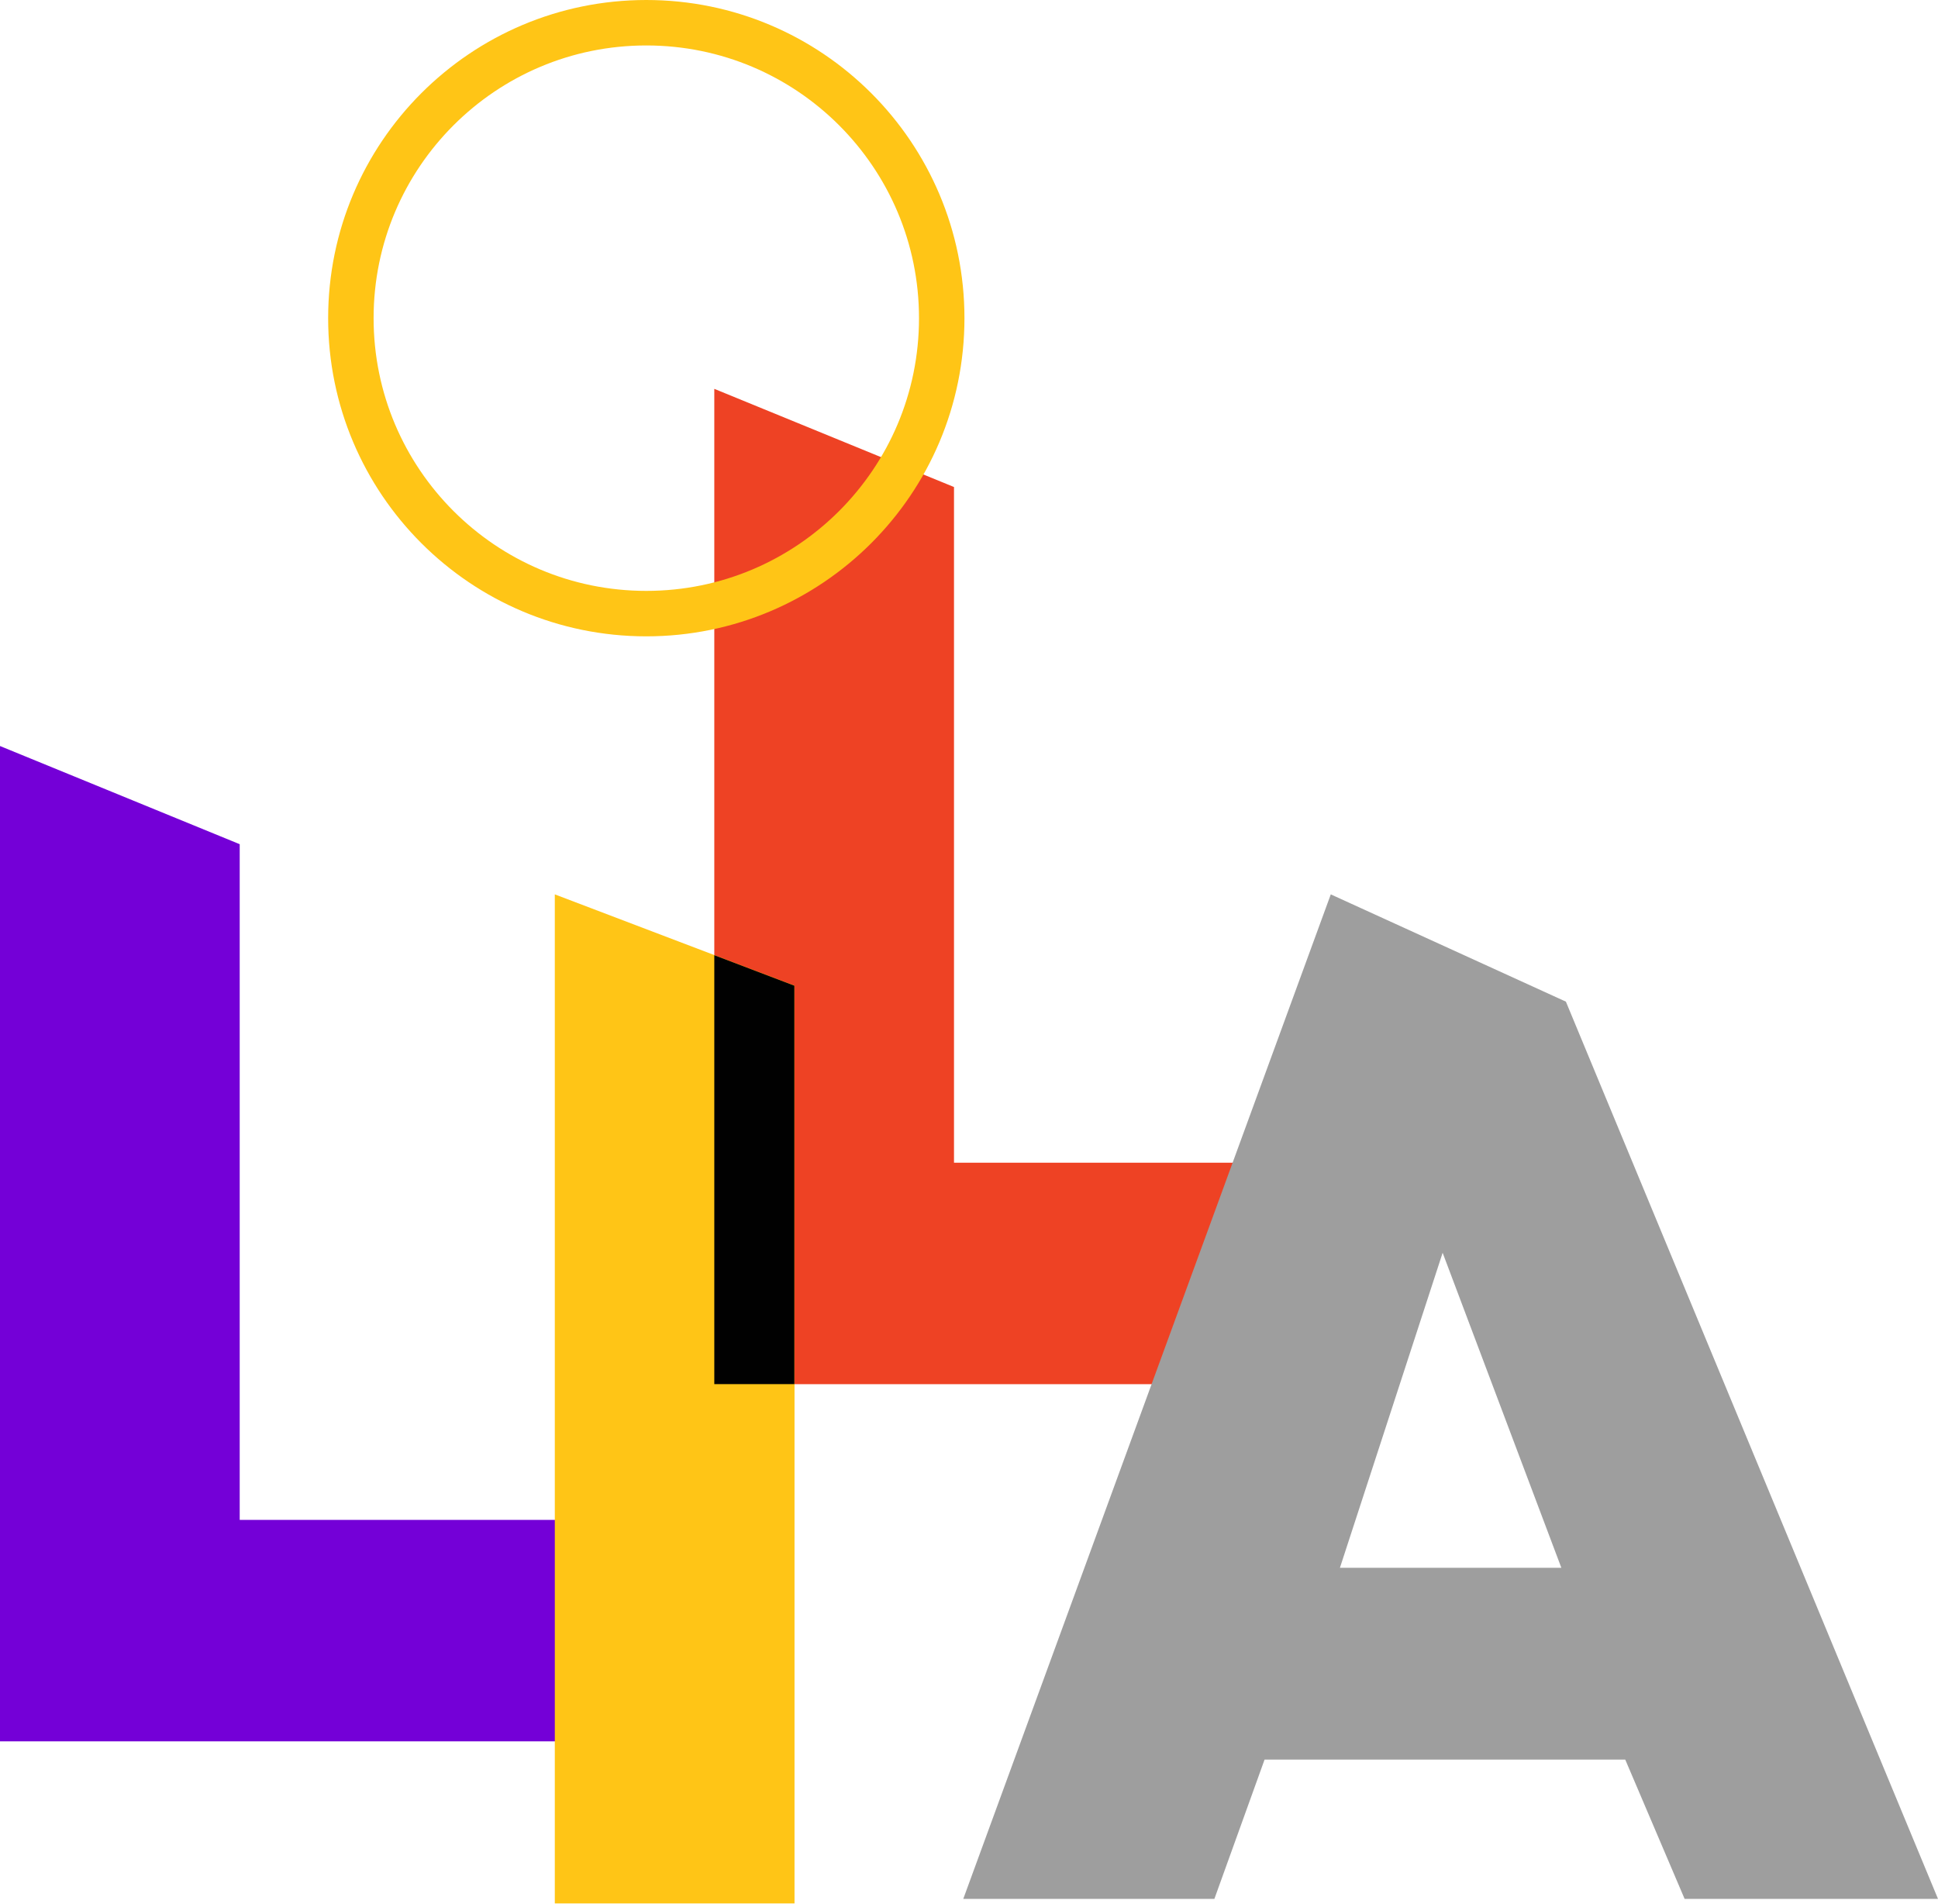
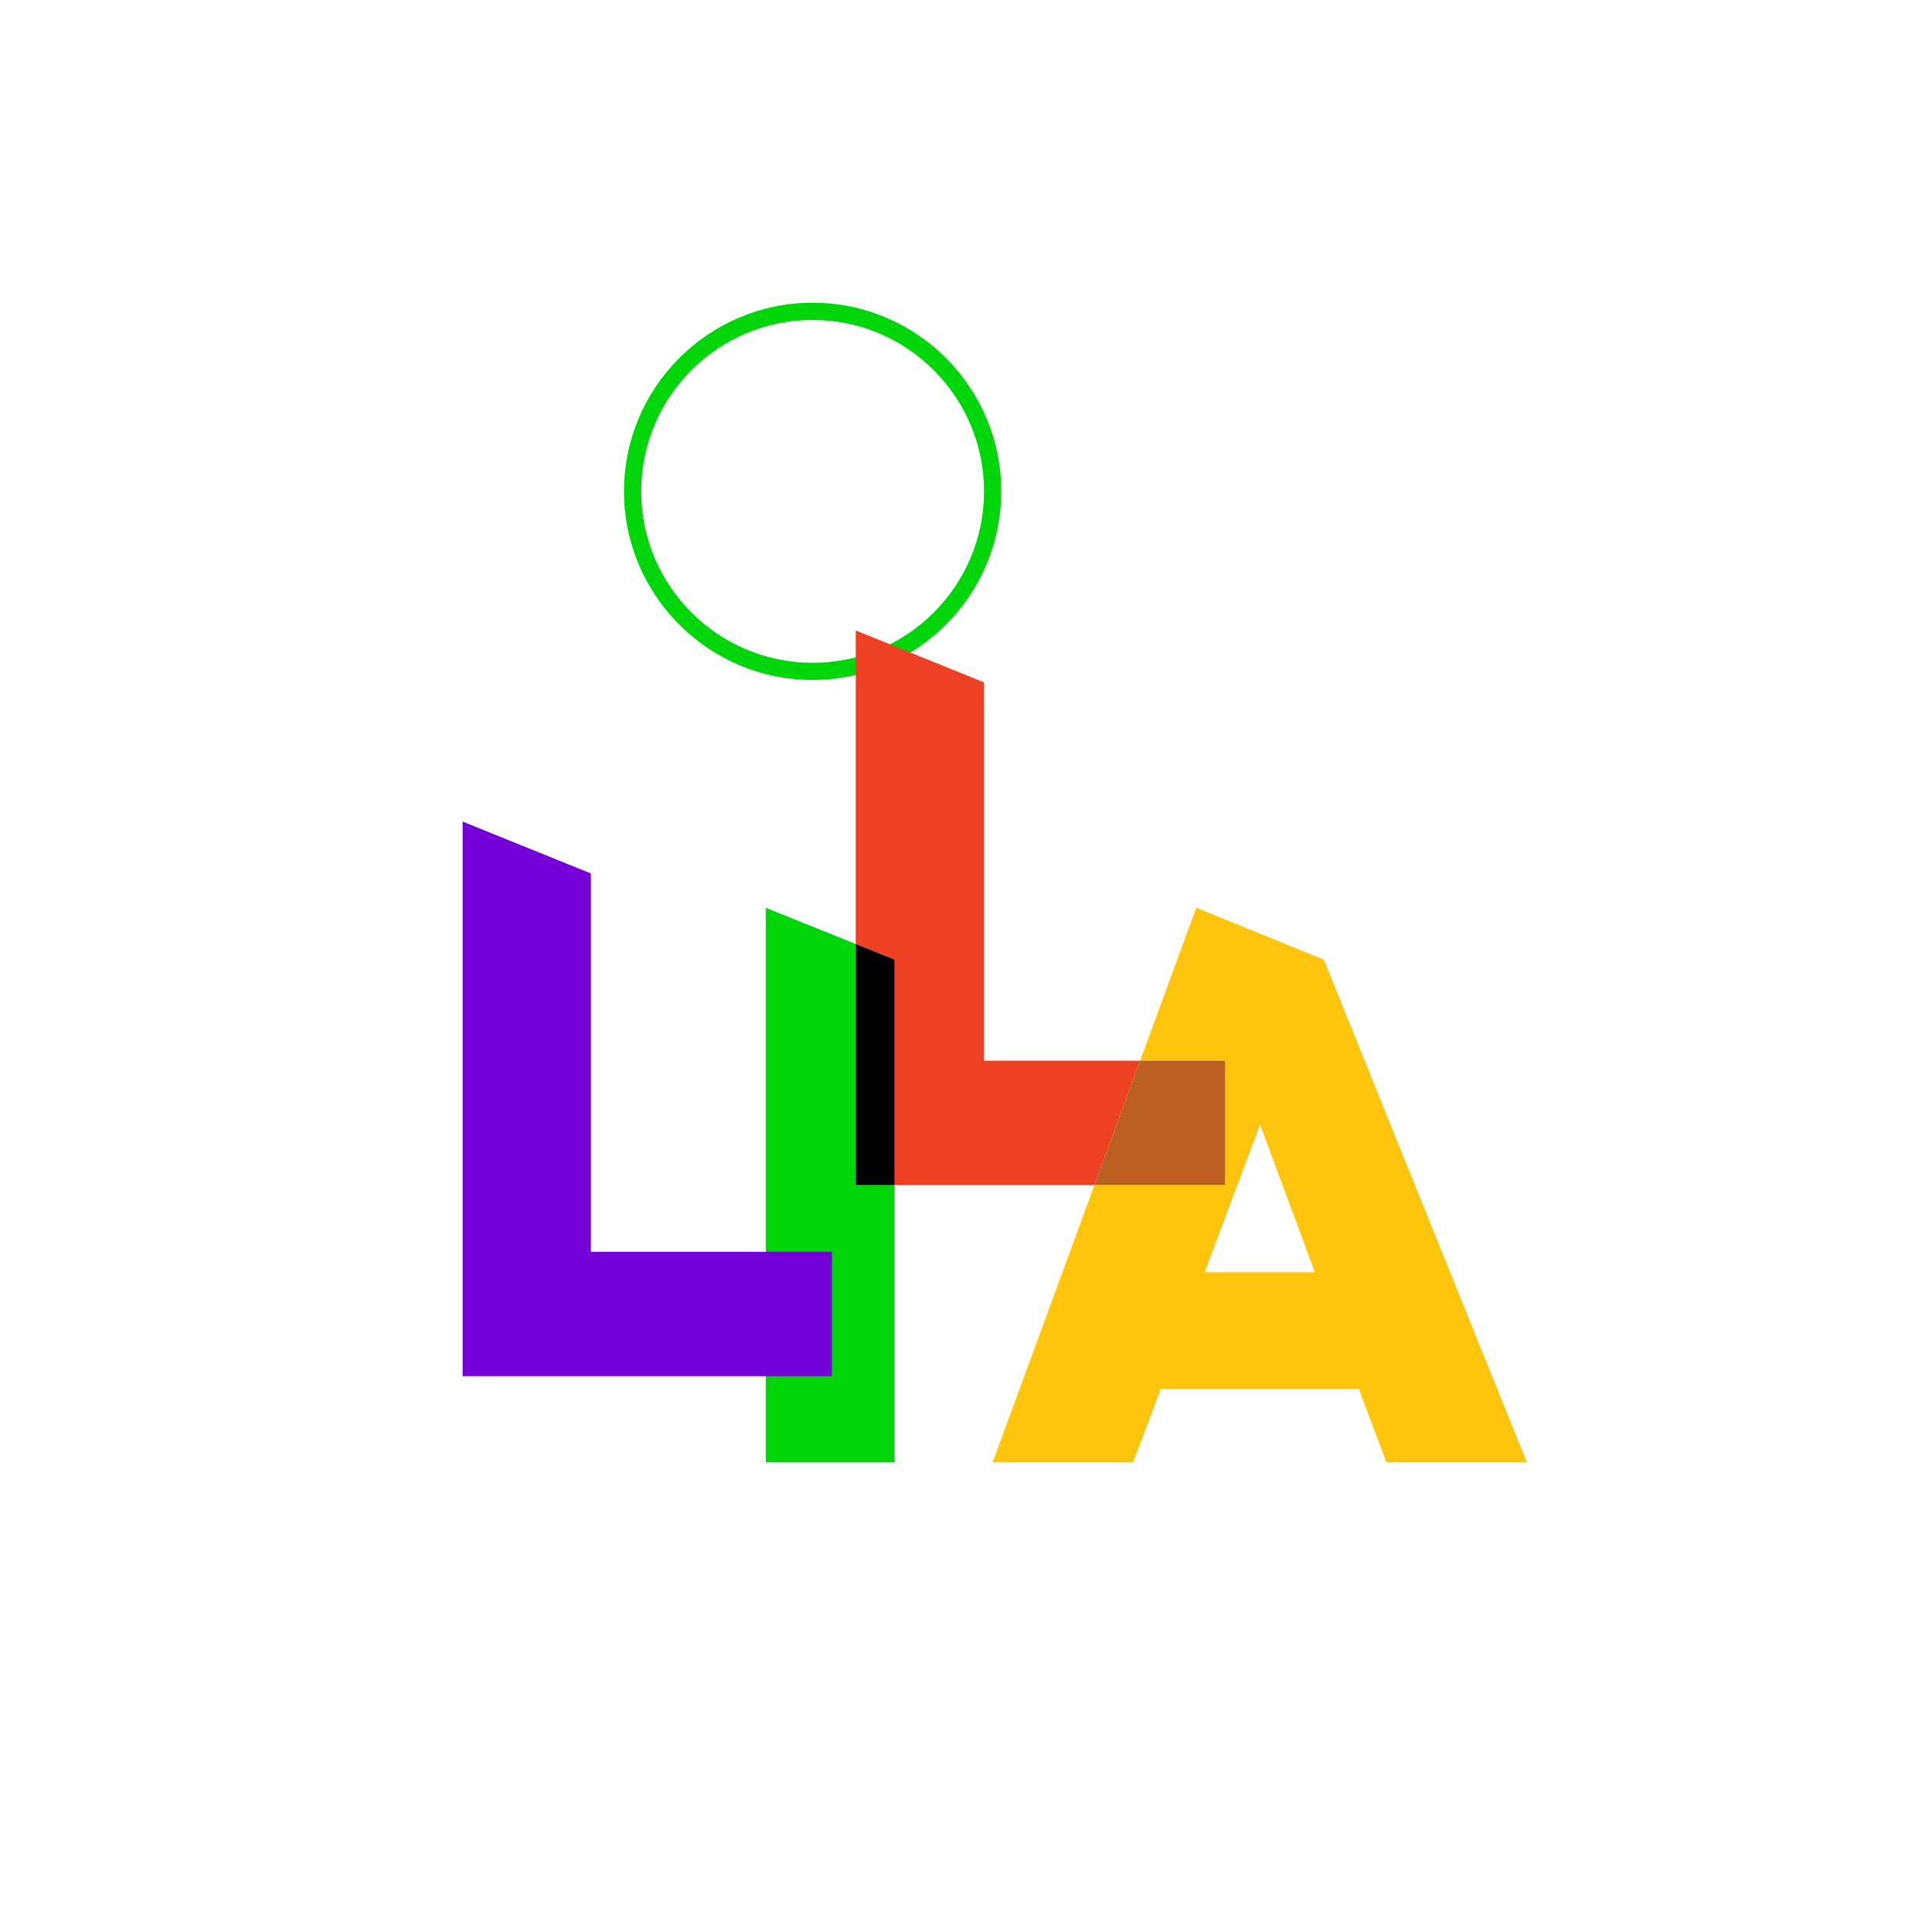
- <svg xmlns="http://www.w3.org/2000/svg" width="42.64" height="41.876" viewBox="0 0 42.64 41.876">
-   <g id="Group_462" data-name="Group 462" transform="translate(-252.335 1457.469)">
-     <path id="Path_136" data-name="Path 136" d="M252.335-1409.316l5.274,2.16v14.866h9.543v4.872H252.335Z" transform="translate(0 -31.74)" fill="#7400d7" />
-     <path id="Path_140" data-name="Path 140" d="M252.335-1409.316l5.274,2.16v14.866h9.543v4.872H252.335Z" transform="translate(15.716 -39.598)" fill="#ee4224" />
-     <path id="Path_137" data-name="Path 137" d="M283.4-1401.007v22.2h5.274V-1399Z" transform="translate(-18.858 -36.785)" fill="#ffc516" />
-     <path id="Exclusion_1" data-name="Exclusion 1" d="M21.446,22.1H15.871l-1.306-3.064H6.629L5.525,22.1H0L8.086,0l5.173,2.36L21.446,22.1ZM10.547,7.885l-2.26,6.931h4.872Z" transform="translate(273.529 -1437.792)" fill="#9e9e9e" />
-     <g id="Ellipse_185" data-name="Ellipse 185" transform="translate(259.555 -1457.469)" fill="none" stroke="#ffc516" stroke-width="1">
-       <circle cx="7" cy="7" r="7" stroke="none" />
-       <circle cx="7" cy="7" r="6.5" fill="none" />
+ <svg xmlns="http://www.w3.org/2000/svg" version="1.1" baseProfile="tiny" id="Layer_1" x="0px" y="0px" viewBox="0 0 671.33 671.33" overflow="visible" xml:space="preserve">
+   <g>
+     <g>
+       <path fill="#00D60A" d="M282.37,236.28c-36.14,0-65.55-29.4-65.55-65.55s29.4-65.55,65.55-65.55s65.55,29.4,65.55,65.55    S318.51,236.28,282.37,236.28z M282.37,111.18c-32.84,0-59.56,26.72-59.56,59.56s26.72,59.56,59.56,59.56    c32.84,0,59.56-26.72,59.56-59.56S315.21,111.18,282.37,111.18z" />
    </g>
-     <path id="Intersection_1" data-name="Intersection 1" d="M0,9.437V0L1.762.671V9.437Z" transform="translate(268.051 -1436.454)" fill="#010101" />
+     <polygon fill="#00D60A" points="297.35,328.02 266.08,315.43 266.08,508.14 310.87,508.14 310.87,411.79 297.35,411.79  " />
+     <polygon fill="none" points="418.6,442.07 456.9,442.07 437.86,390.79  " />
+     <path fill="#FFC40C" d="M460.03,333.46l-44.34-18.03l-19.51,53.13h29.5v43.22h-45.37l-35.38,96.35h48.82l9.63-25.53h68.75   l9.63,25.53h48.82L460.03,333.46z M418.6,442.07l19.26-51.28l19.04,51.28H418.6z" />
+     <polygon fill="#EE4023" points="341.92,368.56 341.92,237.1 297.35,219.08 297.35,328.02 310.87,333.46 310.87,411.79    380.31,411.79 396.18,368.56  " />
+     <polygon fill="#BC6022" points="425.68,368.56 396.18,368.56 380.31,411.79 425.68,411.79  " />
+     <polygon points="297.35,328.02 297.35,411.79 310.87,411.79 310.87,333.46  " />
+     <path fill="#7400D7" d="M160.75,285.48l44.57,18.03v131.46h83.76v43.22H160.75V285.48z" />
  </g>
</svg>
